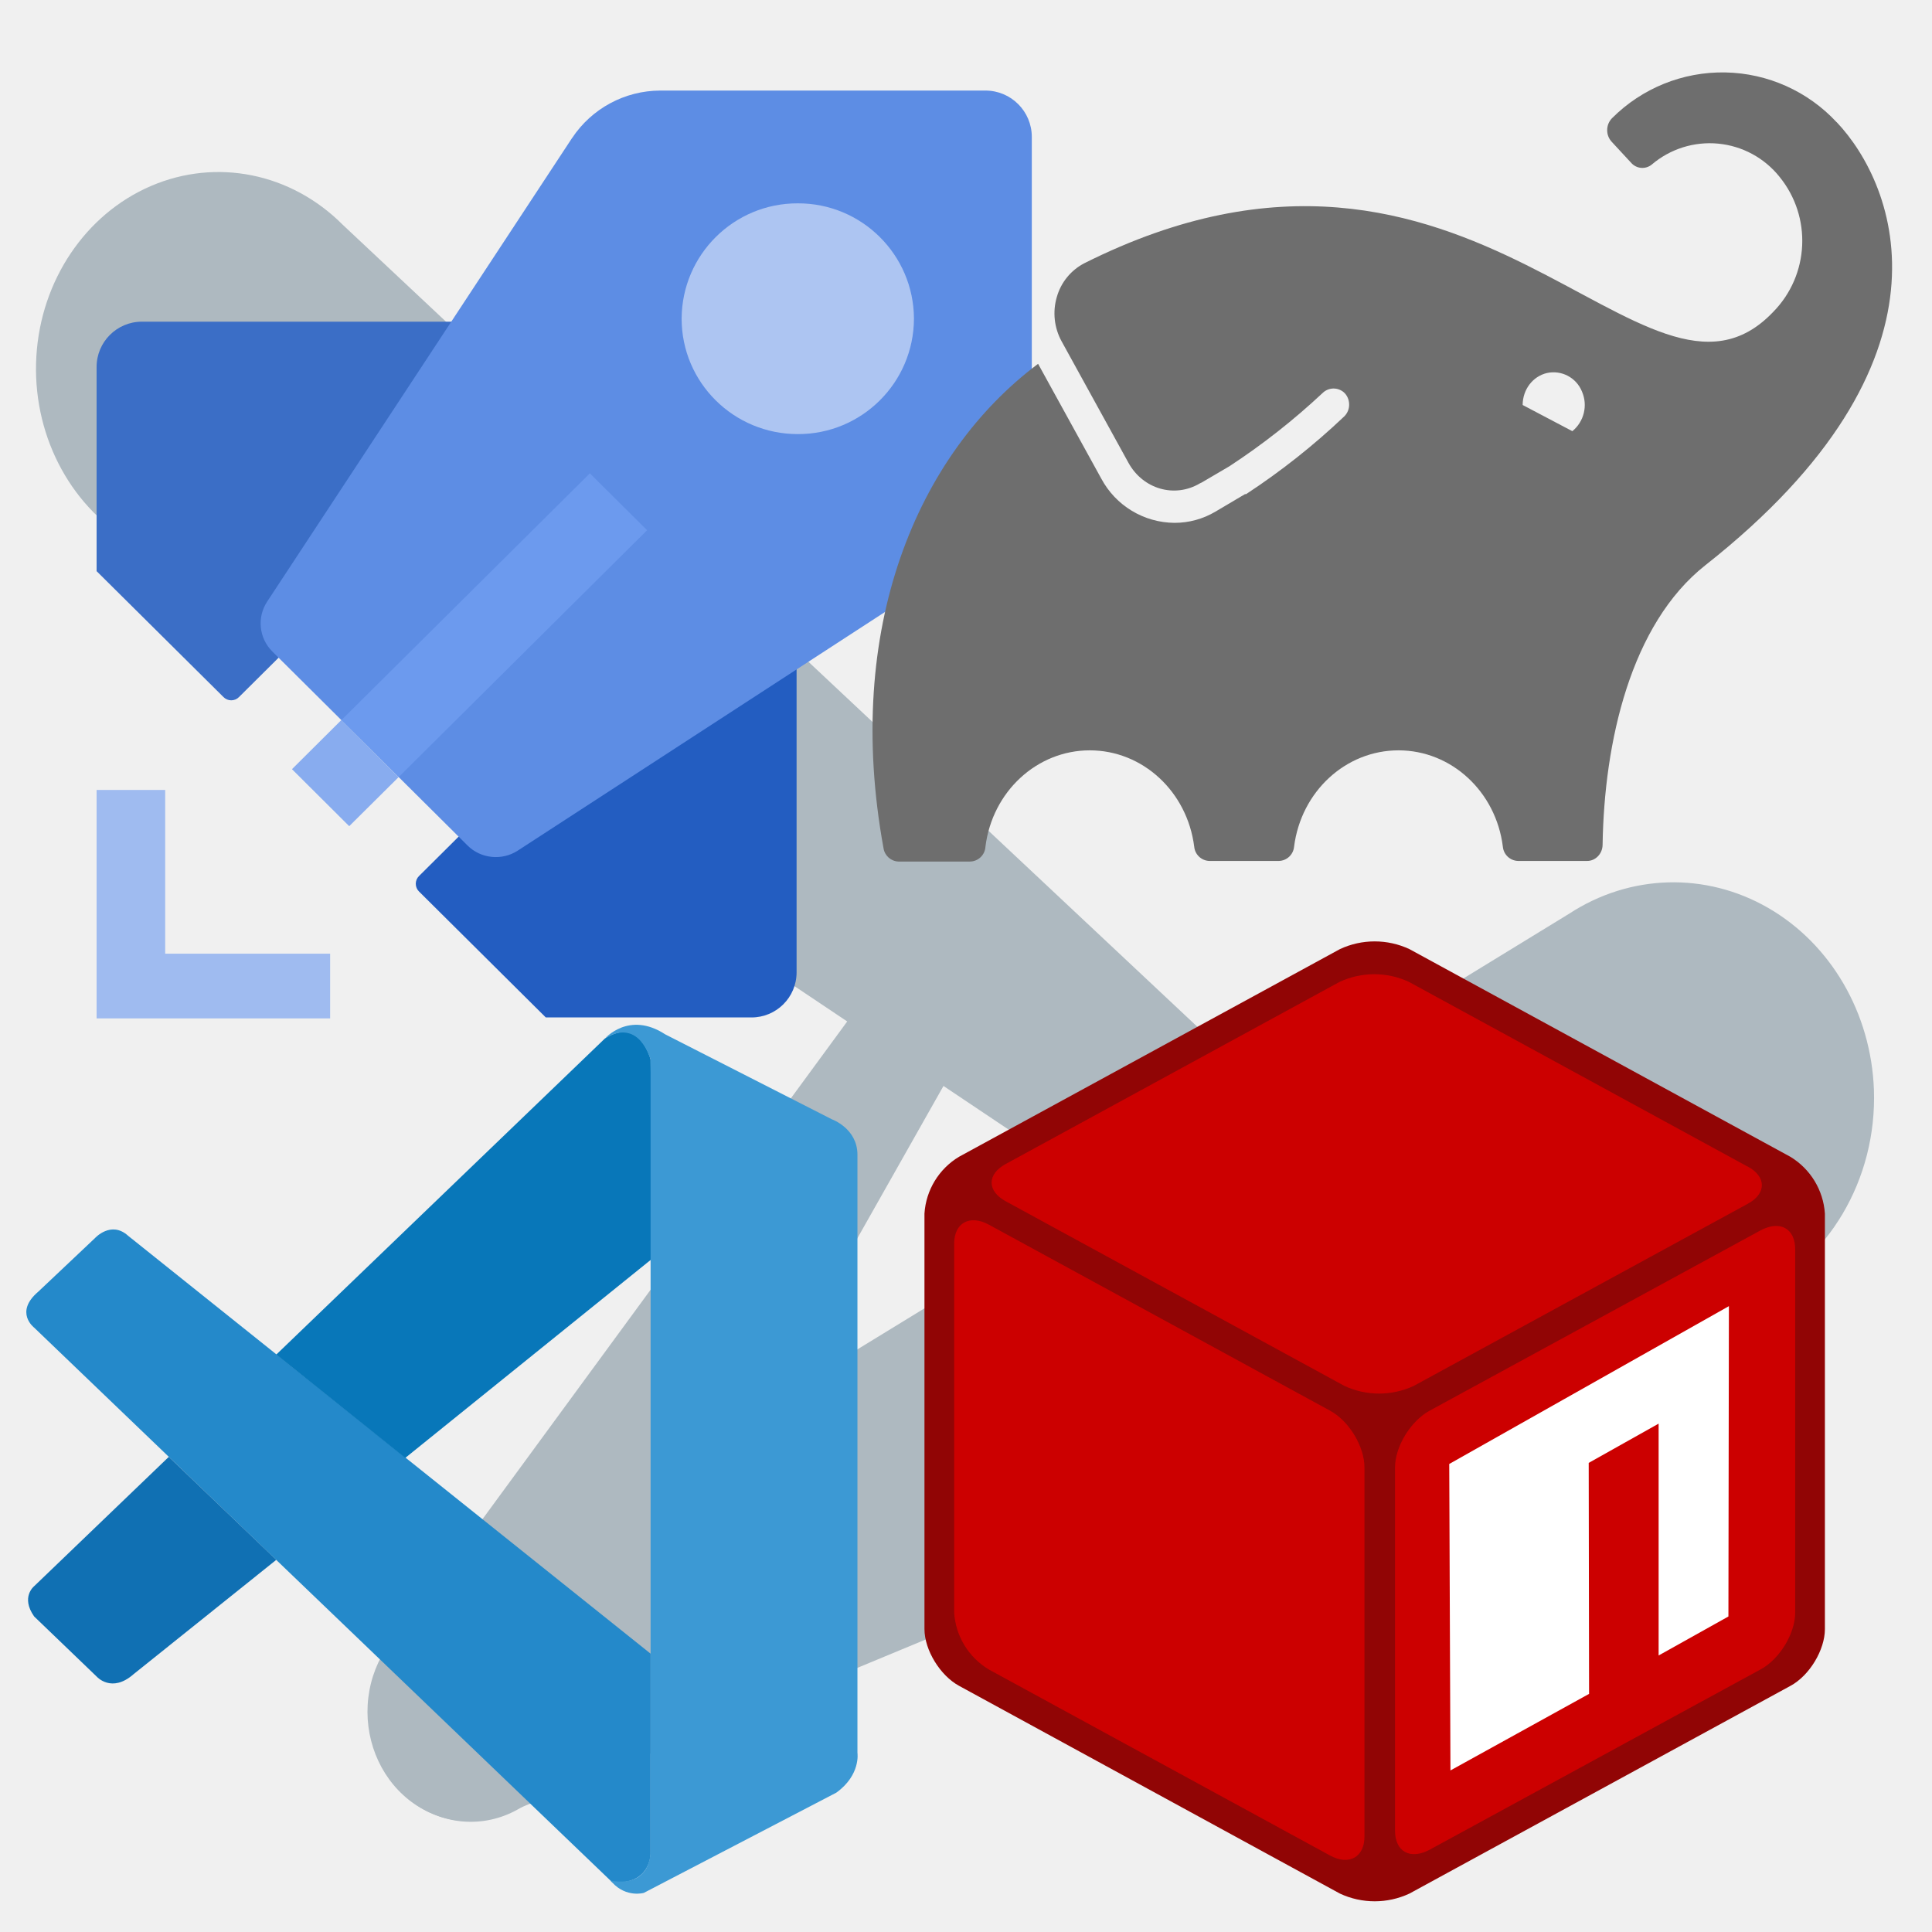
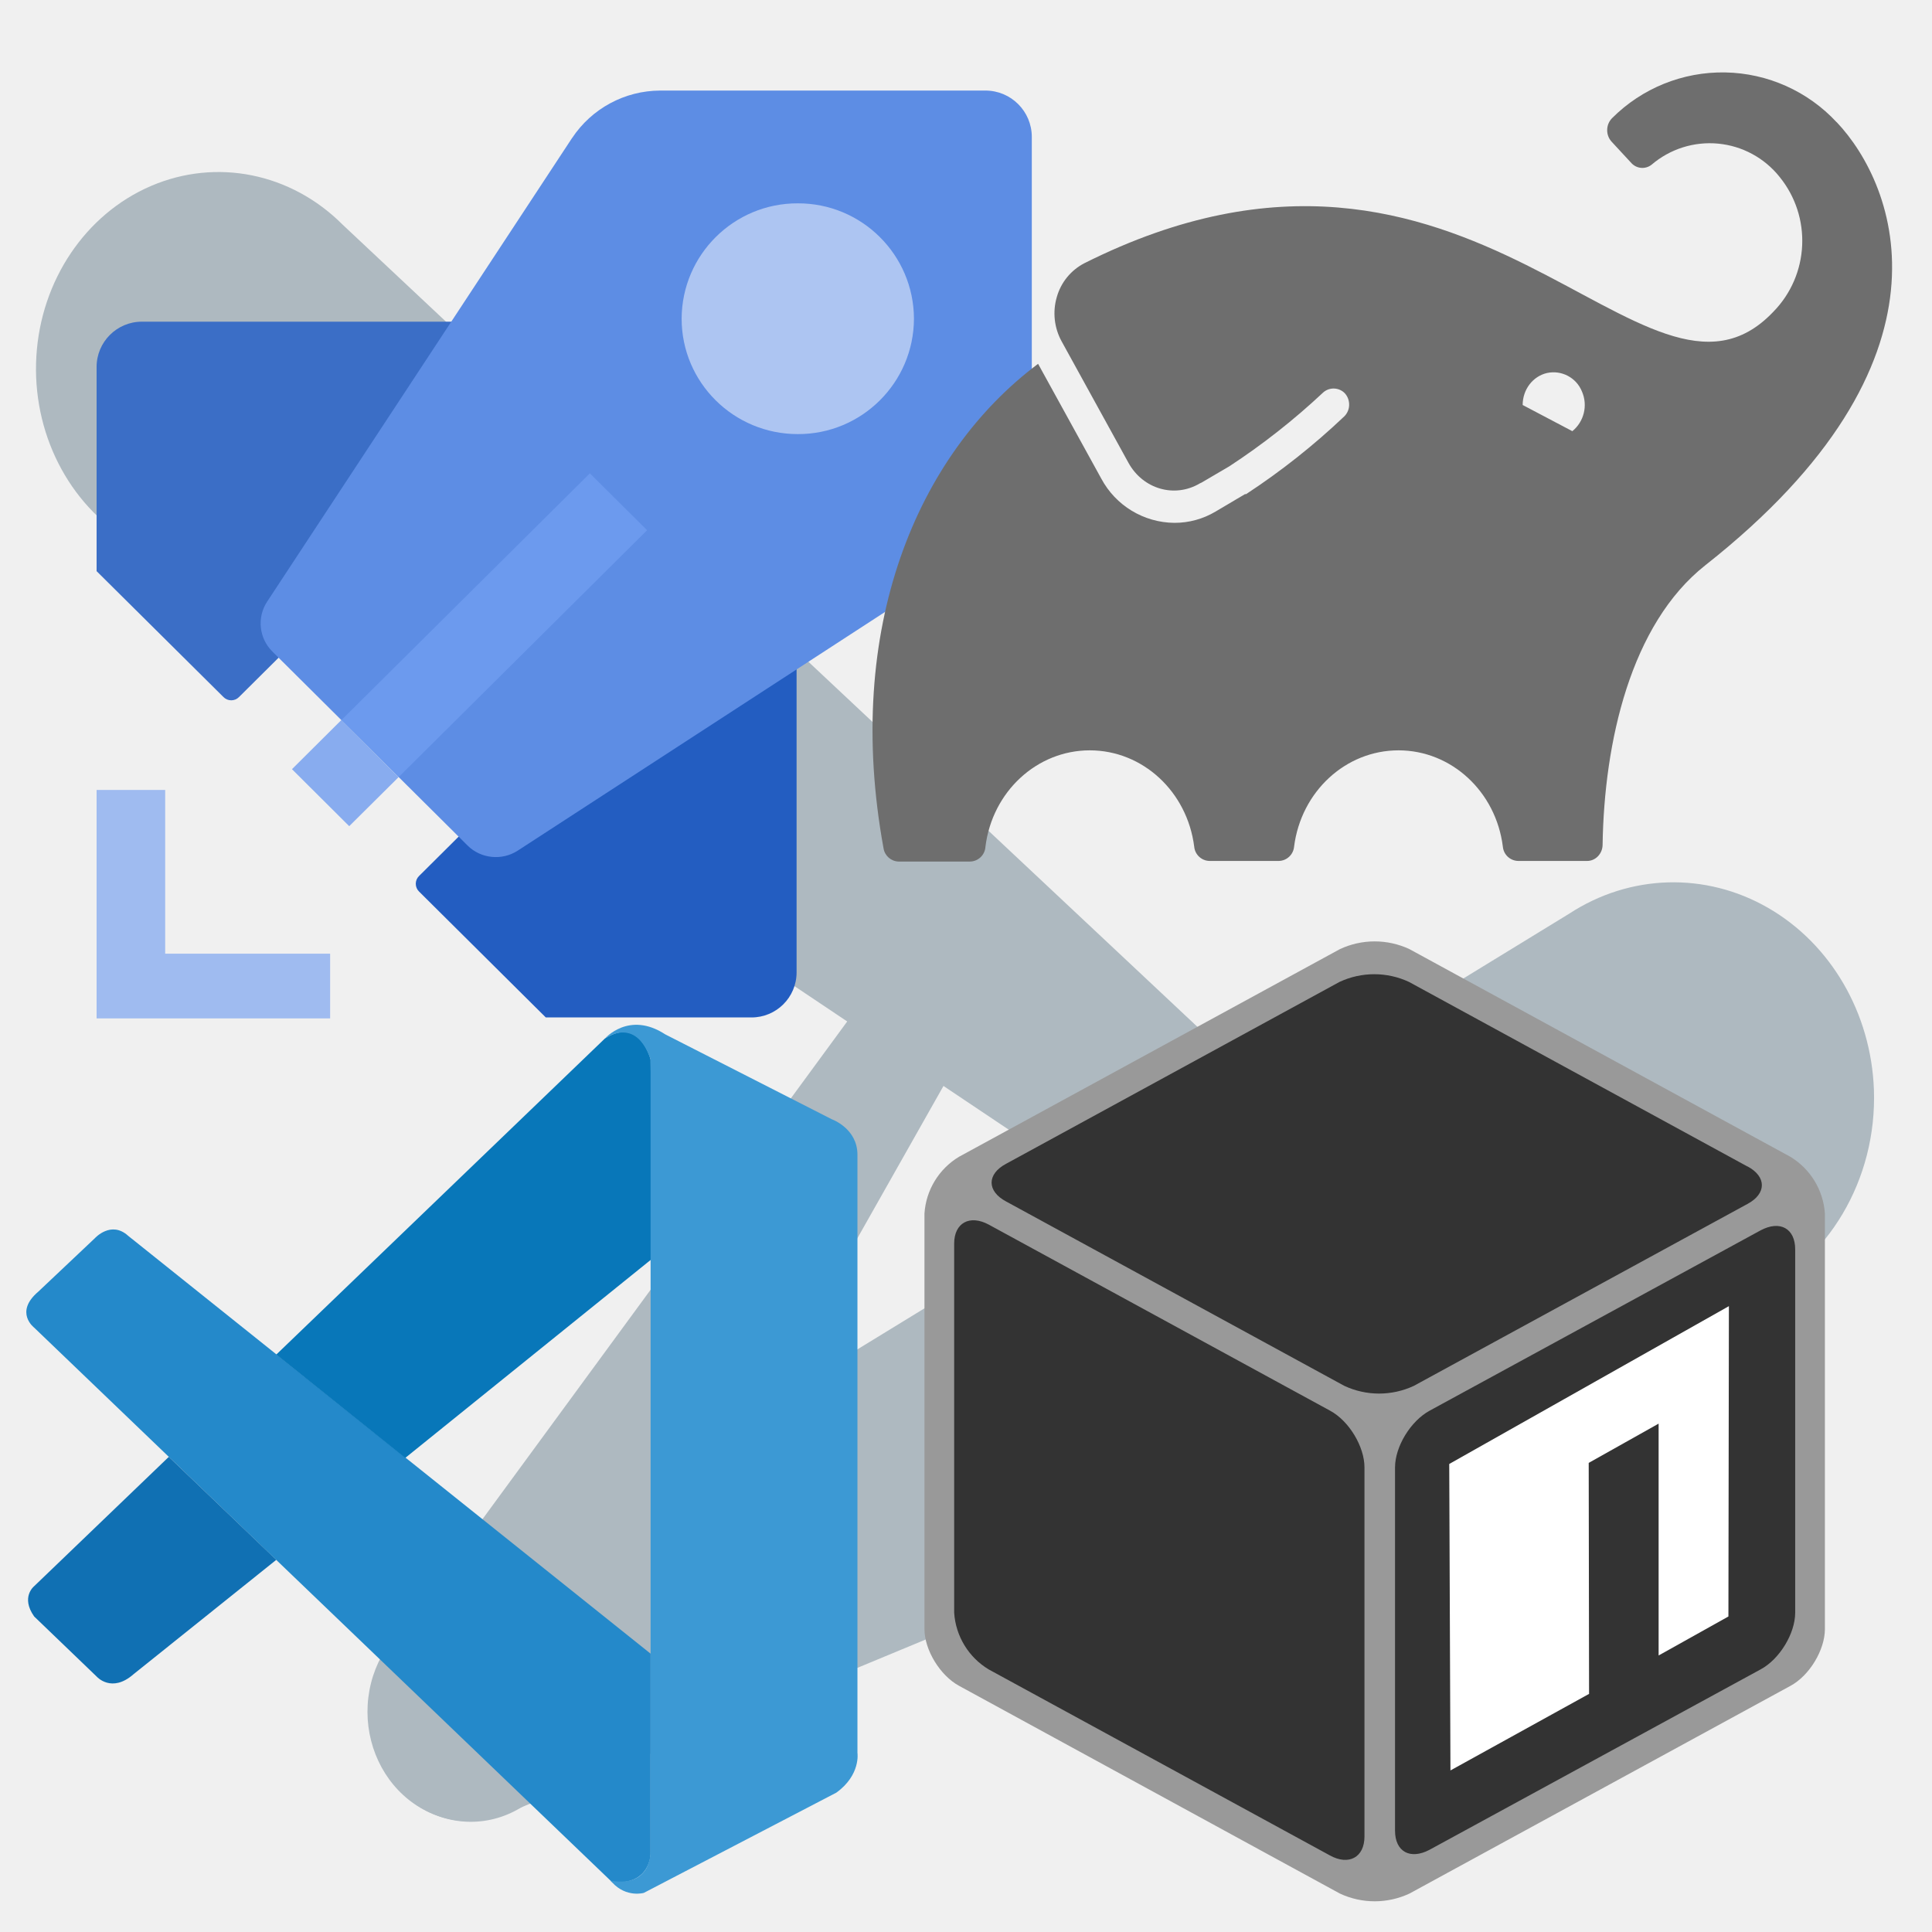
<svg xmlns="http://www.w3.org/2000/svg" width="16" height="16" viewBox="0 0 16 16" fill="none">
  <defs>
    <linearGradient x1="7.758" y1="13.697" x2="120.537" y2="109.821" id="a" gradientTransform="matrix(.0865 0 0 .07334 .26 1.414)" gradientUnits="userSpaceOnUse">
      <stop stop-color="#aeb9c0" offset="0%" />
      <stop stop-color="#aeb9c0" offset="100%" />
    </linearGradient>
    <linearGradient x1="38.732" y1="281.517" x2="190.56" y2="141.661" id="b" gradientTransform="matrix(.07832 0 0 .04882 .266 1.415)" gradientUnits="userSpaceOnUse">
      <stop stop-color="#aeb9c0" offset="0%" />
      <stop stop-color="#aeb9c0" offset="100%" />
    </linearGradient>
    <linearGradient x1="65.594" y1="177.899" x2="148.764" y2="86.018" id="c" gradientTransform="matrix(.0518 0 0 .07382 .266 1.415)" gradientUnits="userSpaceOnUse">
      <stop stop-color="#aeb9c0" offset="0%" />
      <stop stop-color="#aeb9c0" offset="100%" />
    </linearGradient>
  </defs>
  <path d="M11.448 9.941l-8.61-8.08A1.511 1.63 0 101.076 4.48l9.685 6.488.044.03a.585.632 0 10.643-1.056z" fill="url(#a)" />
  <path d="M15.519 9.024a1.662 1.788 0 00-2.524-1.457l-9.402 5.755-.016.01a.843.907 0 10.657 1.67l10.244-4.251.026-.012a1.662 1.788 0 001.015-1.715z" fill="url(#b)" />
  <path d="M7.947 8.756a.455.49 0 00-.773-.512L3.205 13.66l-.008.018a.843.907 0 101.46.899L7.92 8.805a.492.492 0 00.028-.049z" fill="url(#c)" />
  <path d="M5.266 11.783c-.476-.103-.86-.455-1.075-.987l-.055-.135.361-.28c.2-.153.38-.293.403-.311.029-.023.082.046.174.228.152.297.289.411.454.38.14-.028.293-.185.336-.344.021-.078.035-.914.035-2.1v-1.97h1.096l-.01 2.207-.01 2.206-.081.198c-.234.566-.66.885-1.234.925-.13.01-.307.002-.394-.017zm2.856-2.781V6.255l1.014.026c.558.014 1.083.041 1.168.06.392.088.718.35.894.717.07.146.08.224.08.586 0 .478-.02.54-.303.878a1.716 1.716 0 00-.173.227c0 .01.096.07.213.13.298.155.474.332.607.611.106.22.116.274.127.65.011.393.007.42-.094.644-.135.297-.34.525-.597.665-.415.226-.525.24-2.152.281l-.784.02zm1.975 1.797c.367-.083.529-.298.529-.697 0-.277-.039-.402-.17-.547-.173-.19-.33-.238-.791-.24H9.25v1.56l.344-.02c.19-.01.416-.036.503-.056zm-.31-2.452a.665.665 0 00.435-.726.518.518 0 00-.163-.274c-.142-.139-.193-.155-.588-.19l-.22-.02V8.44l.185-.019c.101-.01.26-.044.35-.073z" />
  <path d="M5.266 11.783c-.476-.103-.86-.455-1.075-.987l-.055-.135.361-.28c.2-.153.38-.293.403-.311.029-.023.082.046.174.228.152.297.289.411.454.38.14-.028.293-.185.336-.344.021-.078.035-.914.035-2.1v-1.97h1.096l-.01 2.207-.01 2.206-.081.198c-.234.566-.66.885-1.234.925-.13.01-.307.002-.394-.017z" />
  <path d="M5.266 11.783c-.476-.103-.86-.455-1.075-.987l-.055-.135.361-.28c.2-.153.38-.293.403-.311.029-.023.082.046.174.228.152.297.289.411.454.38.14-.028.293-.185.336-.344.021-.078.035-.914.035-2.1v-1.97h1.096l-.01 2.207-.01 2.206-.081.198c-.234.566-.66.885-1.234.925-.13.01-.307.002-.394-.017zm2.856-2.781V6.255l1.014.026c.558.014 1.083.041 1.168.06.392.088.718.35.894.717.07.146.08.224.08.586 0 .478-.02.54-.303.878a1.716 1.716 0 00-.173.227c0 .01.096.07.213.13.298.155.474.332.607.611.106.22.116.274.127.65.011.393.007.42-.094.644-.135.297-.34.525-.597.665-.415.226-.525.24-2.152.281l-.784.02zm1.975 1.797c.367-.083.529-.298.529-.697 0-.277-.039-.402-.17-.547-.173-.19-.33-.238-.791-.24H9.25v1.56l.344-.02c.19-.01.416-.036.503-.056zm-.31-2.452a.665.665 0 00.435-.726.518.518 0 00-.163-.274c-.142-.139-.193-.155-.588-.19l-.22-.02V8.44l.185-.019c.101-.01.26-.044.35-.073z" />
  <path d="M8.122 9.002V6.255l1.014.026c.558.014 1.083.041 1.168.06.392.088.718.35.894.717.07.146.08.224.08.586 0 .478-.02.54-.303.878a1.716 1.716 0 00-.173.227c0 .01.096.07.213.13.298.155.474.332.607.611.106.22.116.274.127.65.011.393.007.42-.094.644-.135.297-.34.525-.597.665-.415.226-.525.24-2.152.281l-.784.02zm1.975 1.797c.367-.083.529-.298.529-.697 0-.277-.039-.402-.17-.547-.173-.19-.33-.238-.791-.24H9.25v1.56l.344-.02c.19-.01.416-.036.503-.056zm-.31-2.452a.665.665 0 00.435-.726.518.518 0 00-.163-.274c-.142-.139-.193-.155-.588-.19l-.22-.02V8.44l.185-.019c.101-.01.26-.044.35-.073zm-4.521 3.436c-.476-.103-.86-.455-1.075-.987l-.055-.135.361-.28c.2-.153.38-.293.403-.311.029-.023.082.046.174.228.152.297.289.411.454.38.14-.028.293-.185.336-.344.021-.078.035-.914.035-2.1v-1.97h1.096l-.01 2.207-.01 2.206-.081.198c-.234.566-.66.885-1.234.925-.13.01-.307.002-.394-.017z" />
  <path d="M3.47 7.383l1.05 1.043h1.703a.373.373 0 00.374-.372V4.146L3.471 7.254a.09.09 0 000 .13z" fill="#235dc1" />
  <path d="M.8 3.039V4.73l1.05 1.042a.09.09 0 00.13 0l3.128-3.108H1.174A.375.375 0 00.8 3.04z" fill="#3b6ec6" />
  <path d="M4.737 1.144L2.212 4.983a.328.328 0 00.043.412l1.617 1.607c.11.11.285.127.415.043l3.864-2.511a.865.865 0 00.394-.725V1.133A.384.384 0 008.16.75H5.468a.879.879 0 00-.73.393z" fill="#5d8de4" />
  <path d="M1.368 7.898V6.542H.8v1.892h1.934v-.536z" fill="#9fbbf0" />
  <path d="M6.607 3.595a.959.959 0 00.962-.956.959.959 0 00-.962-.955.959.959 0 00-.962.955c0 .528.43.956.962.956z" fill="#adc5f2" />
  <path d="M4.885 3.92L2.827 5.964l.475.471 2.057-2.044z" fill="#6c9aee" />
  <path d="M2.892 6.842l.409-.406-.475-.472-.408.406z" fill="#88acef" />
-   <path d="M7.886 9.798l3.56-1.967 3.56 1.967v3.93l-3.56 1.967-3.56-1.967z" fill="#c00" />
+   <path d="M7.886 9.798l3.56-1.967 3.56 1.967v3.93l-3.56 1.967-3.56-1.967z" fill="#333" />
  <path d="M11.546 11.761l3.31-1.809.134 3.647-3.444 1.973z" fill="#fff" />
-   <path d="M14.907 9.842l-.01 3.864-3.454 1.9-.017-3.797zm-2.905 2.282l.01 2.538 1.148-.634-.003-1.913.579-.325v1.92l.578-.323.004-2.57-2.316 1.307z" fill="#c00" />
-   <path d="M11.672 7.86a.68.68 0 00-.575 0L7.942 9.58a.593.593 0 00-.286.47v3.441c0 .174.13.385.286.47l3.155 1.721a.68.68 0 00.575 0l3.155-1.72c.16-.086.286-.3.286-.47V10.05a.596.596 0 00-.286-.47zm2.799 1.799c.16.085.16.227 0 .312l-2.762 1.506a.68.68 0 01-.576 0L8.332 9.95c-.16-.085-.16-.227 0-.312l2.761-1.506a.68.68 0 01.576 0l2.802 1.528zm-6.569.64c0-.173.13-.242.287-.157l2.825 1.54c.16.086.286.3.286.47v3.057c0 .173-.13.243-.286.157l-2.825-1.54a.593.593 0 01-.287-.47zm3.937 5.02c-.16.085-.286.016-.286-.158v-3.008c0-.174.13-.385.286-.47l2.742-1.494c.16-.085.286-.016.286.158v3.008c0 .174-.13.386-.286.47l-2.742 1.494z" fill="#910505" />
+   <path d="M14.907 9.842l-.01 3.864-3.454 1.9-.017-3.797zm-2.905 2.282l.01 2.538 1.148-.634-.003-1.913.579-.325v1.92l.578-.323.004-2.57-2.316 1.307z" fill="#333" />
+   <path d="M11.672 7.86a.68.68 0 00-.575 0L7.942 9.58a.593.593 0 00-.286.47v3.441c0 .174.13.385.286.47l3.155 1.721a.68.68 0 00.575 0l3.155-1.72c.16-.086.286-.3.286-.47V10.05a.596.596 0 00-.286-.47zm2.799 1.799c.16.085.16.227 0 .312l-2.762 1.506a.68.68 0 01-.576 0L8.332 9.95c-.16-.085-.16-.227 0-.312l2.761-1.506a.68.68 0 01.576 0l2.802 1.528zm-6.569.64c0-.173.13-.242.287-.157l2.825 1.54c.16.086.286.3.286.47v3.057c0 .173-.13.243-.286.157l-2.825-1.54a.593.593 0 01-.287-.47zm3.937 5.02c-.16.085-.286.016-.286-.158v-3.008c0-.174.13-.385.286-.47l2.742-1.494c.16-.085.286-.016.286.158v3.008c0 .174-.13.386-.286.47l-2.742 1.494z" fill="#999" />
  <path d="M.283 10.995s-.167-.127.034-.298l.469-.443s.134-.149.276-.019l4.326 3.46v1.66s-.002.26-.319.232z" fill="#2489ca" />
  <path d="M1.398 12.065L.283 13.136s-.114.09 0 .251l.518.498s.123.14.305-.02l1.182-.947z" fill="#1070b3" />
  <path d="M3.356 12.074l2.045-1.65-.013-1.65s-.088-.36-.379-.173l-2.721 2.617z" fill="#0877b9" />
  <path d="M5.07 15.59c.118.128.262.086.262.086l1.594-.83c.204-.147.175-.33.175-.33V9.563c0-.218-.211-.293-.211-.293l-1.381-.704c-.302-.197-.5.036-.5.036s.254-.194.379.172v6.552c0 .045-.01.09-.027.13-.037.077-.116.15-.305.119z" fill="#3c99d4" />
  <path d="M15.211 1.013A1.291 1.291 0 0013.35.979a.14.14 0 00-.04.1.14.14 0 00.04.098l.161.174a.123.123 0 00.168.012.74.74 0 011.058.101.84.84 0 01-.052 1.119C13.62 3.702 12.202.564 8.98 2.18a.454.454 0 00-.228.28.481.481 0 00.04.367l.553 1.005c.12.219.383.295.592.171l.013-.007-.01.007.242-.142a5.69 5.69 0 00.771-.606.13.13 0 01.176-.006c.027.024.043.06.044.098a.136.136 0 01-.039.1 5.78 5.78 0 01-.814.645h-.009l-.245.145a.662.662 0 01-.339.093.693.693 0 01-.607-.367l-.523-.95c-1 .75-1.613 2.189-1.28 4.012a.13.13 0 00.124.11h.59a.13.13 0 00.13-.123c.057-.457.427-.798.864-.798.438 0 .807.341.865.798a.13.13 0 00.125.118h.577a.13.13 0 00.125-.118c.058-.457.427-.798.865-.798.437 0 .807.341.864.798a.13.13 0 00.126.118h.572c.07 0 .127-.06.128-.133.013-.85.231-1.827.851-2.316 2.15-1.694 1.585-3.145 1.087-3.67zM13.02 3.57l-.41-.216c0-.128.084-.238.202-.265a.254.254 0 01.289.153.28.28 0 01-.081.33z" fill="#6e6e6e" fill-rule="evenodd" />
</svg>
